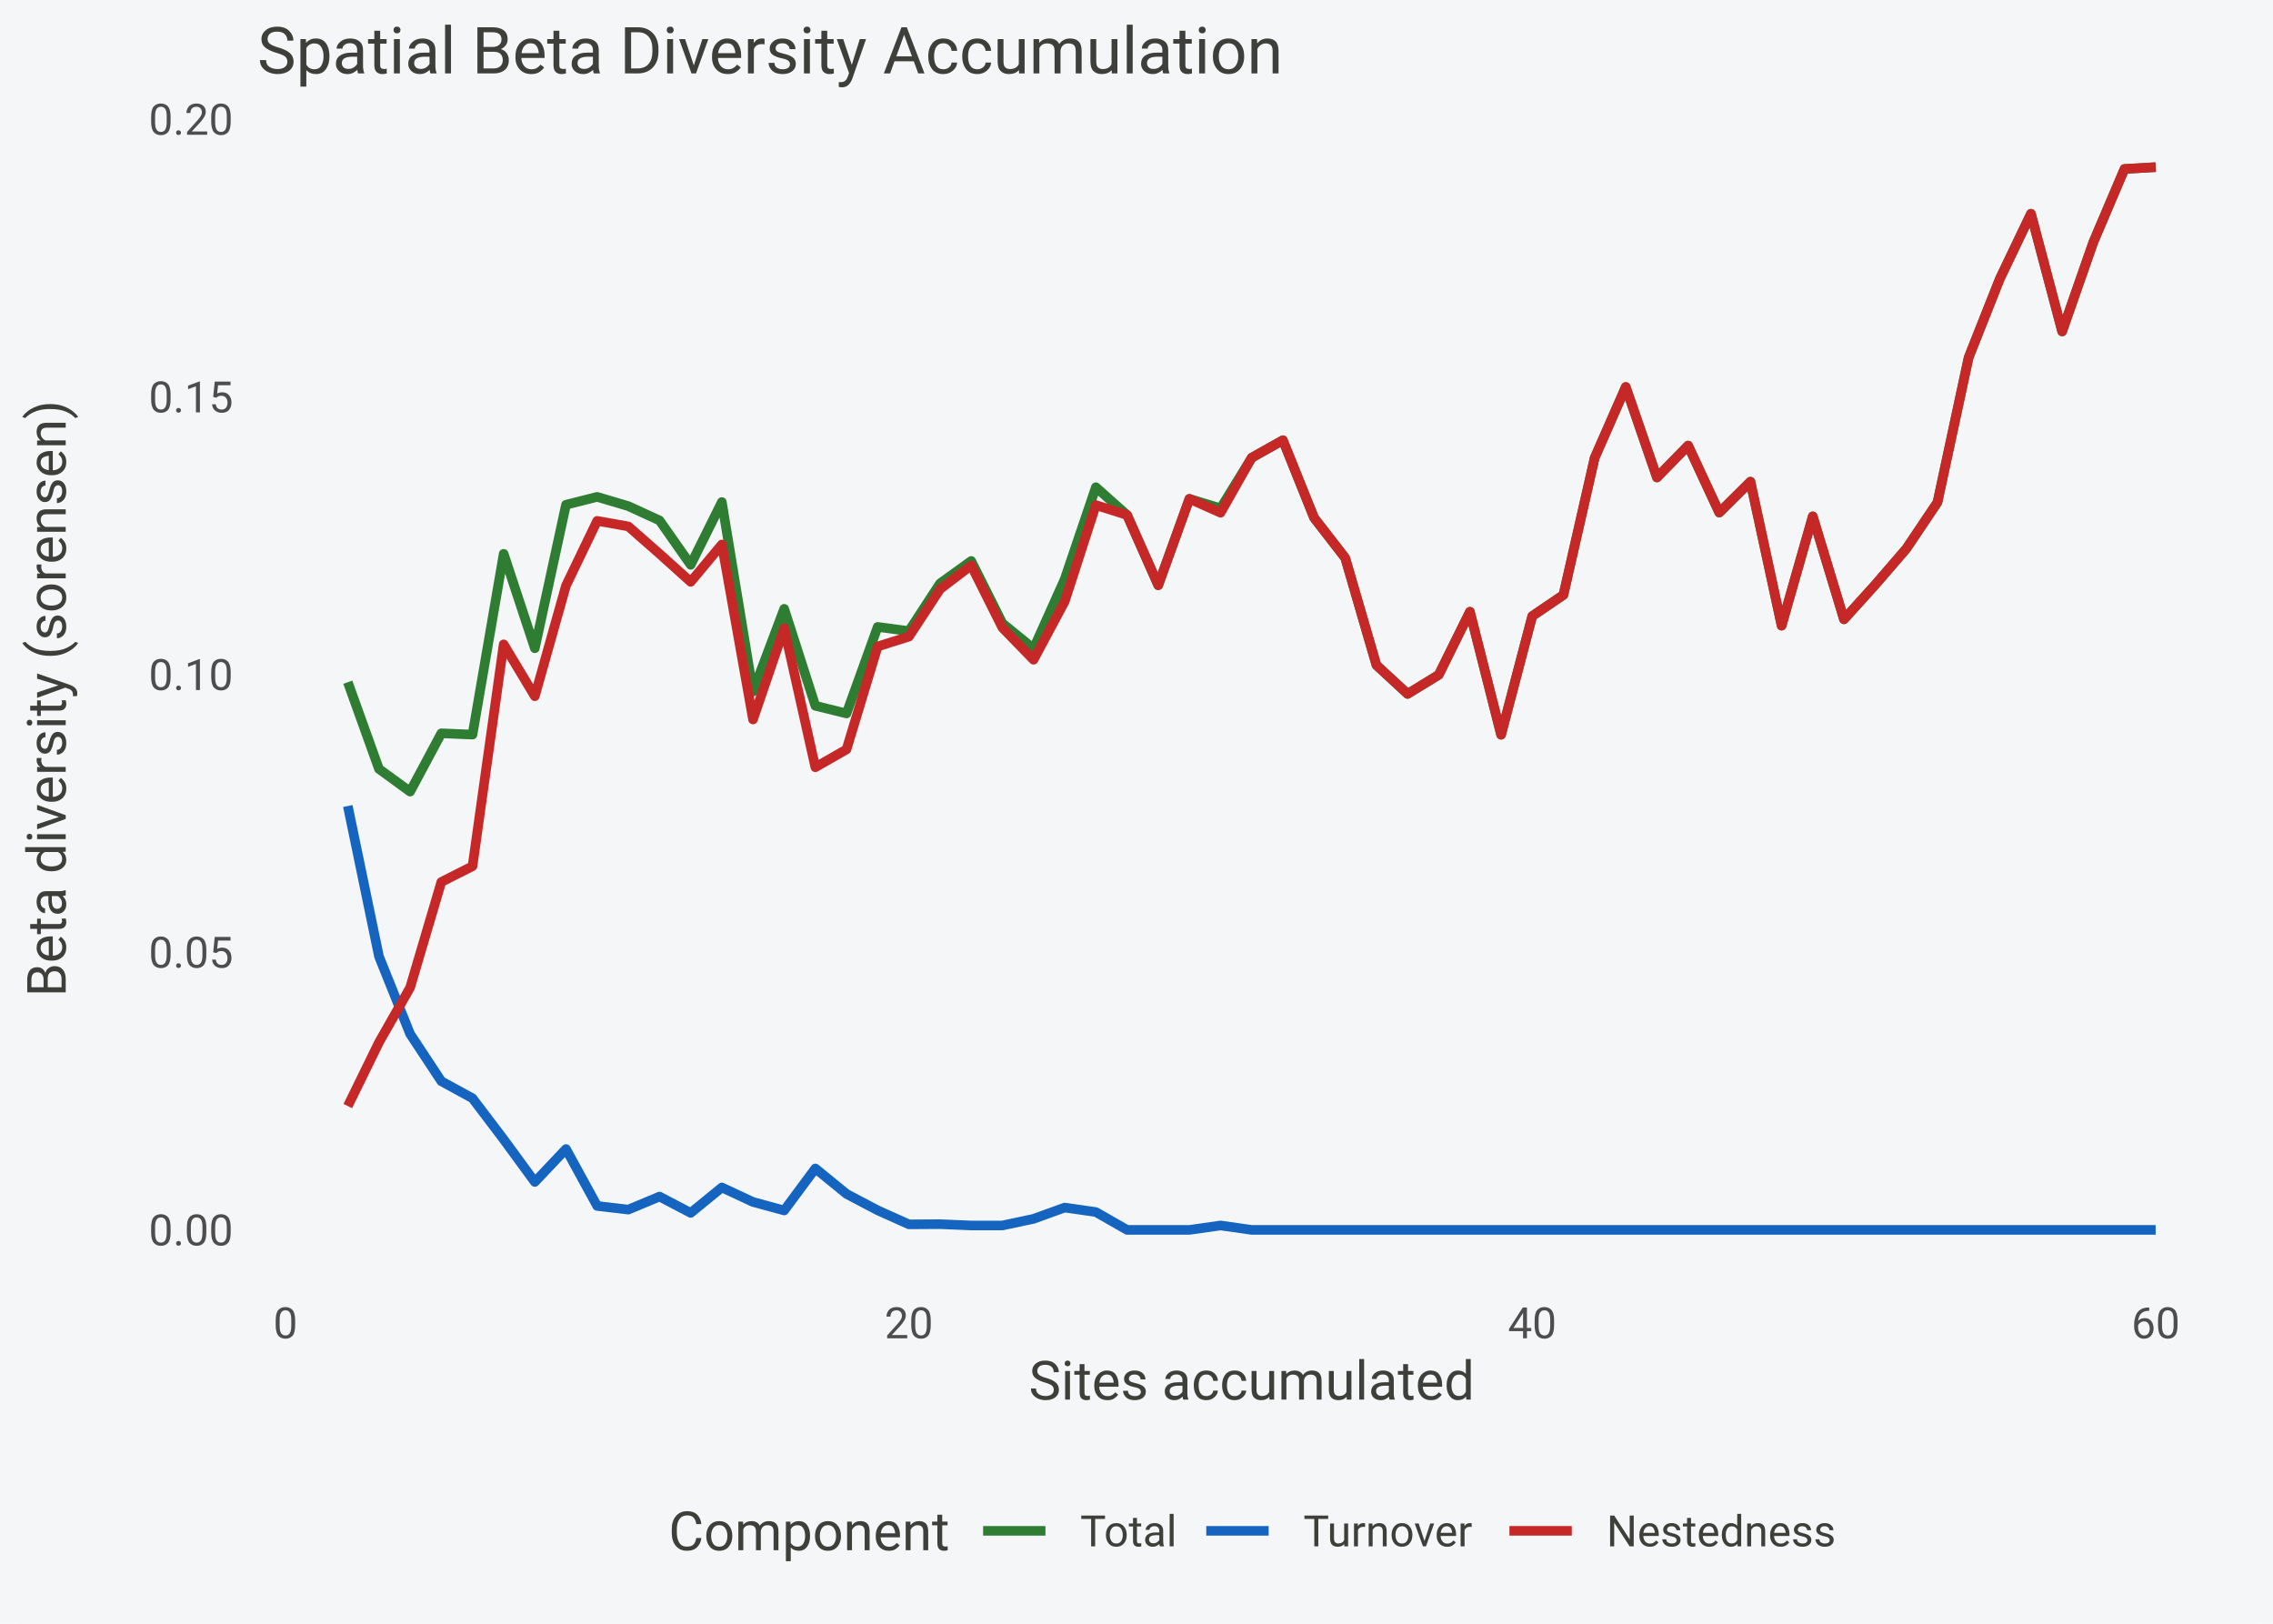
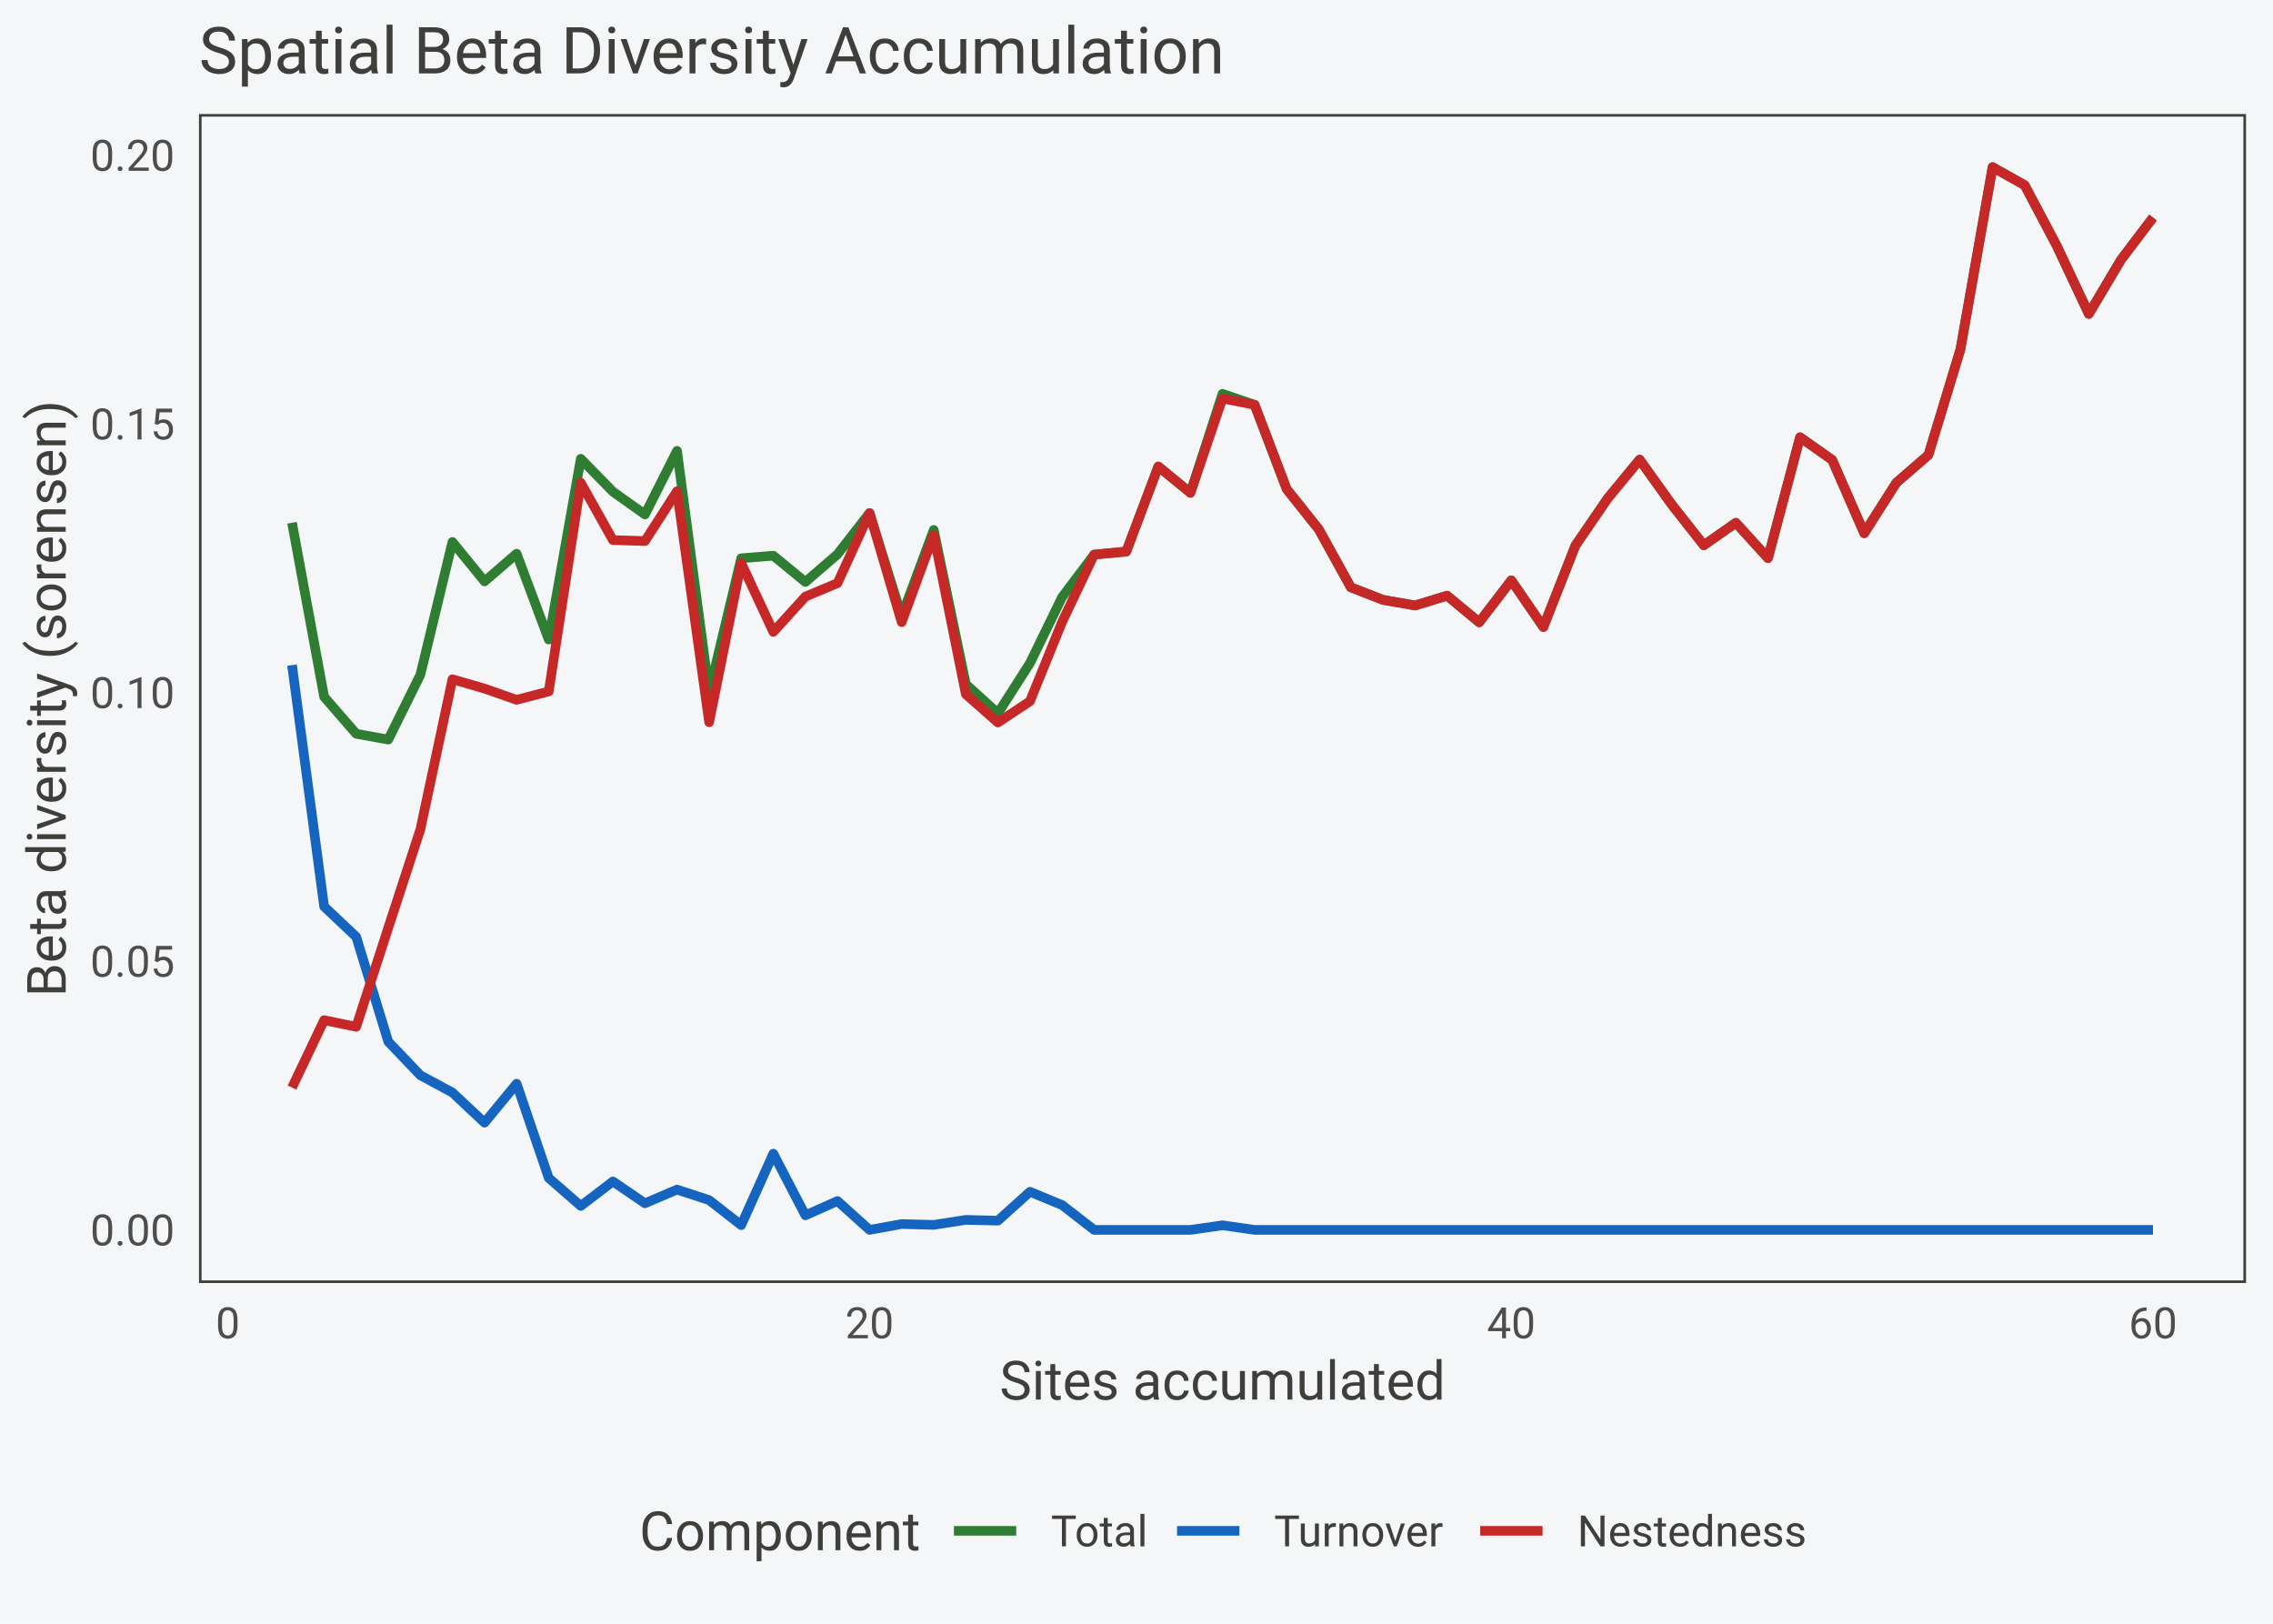
<svg xmlns="http://www.w3.org/2000/svg" width="504.00pt" height="360.00pt" viewBox="0 0 504.00 360.00">
  <g class="svglite">
    <defs>
      <style type="text/css">
    /* theme-aware-processed */
    .svglite line, .svglite polyline, .svglite polygon, .svglite path, .svglite circle {
      fill: none;
      stroke: #3E3F3A;
      stroke-linecap: round;
      stroke-linejoin: round;
      stroke-miterlimit: 10.00;
    }
    .svglite &gt; g &gt; rect {
      fill: none;
      stroke: #3E3F3A;
      stroke-linecap: round;
      stroke-linejoin: round;
      stroke-miterlimit: 10.00;
    }
    .svglite text {
      white-space: pre;
      fill: #3E3F3A;
    }
    .svglite g.glyphgroup path {
      fill: inherit;
      stroke: none;
    }
  </style>
    </defs>
    <rect width="100%" height="100%" style="stroke: none; fill: #F5F6F8;" />
    <defs>
      <clipPath id="cpMC4wMHw1MDQuMDB8MC4wMHwzNjAuMDA=">
        <rect x="0.00" y="0.00" width="504.00" height="360.00" />
      </clipPath>
    </defs>
    <g clip-path="url(#cpMC4wMHw1MDQuMDB8MC4wMHwzNjAuMDA=)">
-       <rect rx="4" x="0.00" y="0.00" width="504.00" height="360.00" style="stroke-width: 1.16; stroke: none; fill: #F5F6F8;" />
-     </g>
+       <rect x="0.00" y="0.00" width="504.00" height="360.00" style="stroke-width: 1.16; stroke: none;" /> fill: #F5F6F8;' /&gt;
+ </g>
    <defs>
-       <clipPath id="cpNTcuMDh8NDk4LjAyfDI1LjI4fDI4NC40Ng==">
-         <rect x="57.08" y="25.28" width="440.94" height="259.18" />
+       <clipPath id="cpNDQuMTJ8NDk4LjAyfDI1LjI4fDI4NC40Ng==">
+         <rect x="44.12" y="25.28" width="453.90" height="259.18" />
      </clipPath>
    </defs>
-     <g clip-path="url(#cpNTcuMDh8NDk4LjAyfDI1LjI4fDI4NC40Ng==)">
-       <polyline points="77.12,151.25 84.03,170.48 90.94,175.51 97.86,162.58 104.77,162.87 111.68,122.79 118.59,143.73 125.50,111.91 132.41,110.16 139.32,112.21 146.24,115.39 153.15,125.23 160.06,111.31 166.97,153.33 173.88,134.98 180.79,156.48 187.70,158.18 194.61,138.99 201.53,139.92 208.44,129.35 215.35,124.37 222.26,138.17 229.17,143.82 236.08,128.41 242.99,108.02 249.91,114.18 256.82,129.75 263.73,110.60 270.64,112.70 277.55,101.48 284.46,97.60 291.37,114.79 298.28,123.70 305.20,147.46 312.11,153.85 319.02,149.61 325.93,135.63 332.84,162.90 339.75,136.60 346.66,131.90 353.58,101.54 360.49,85.80 367.40,105.86 374.31,98.79 381.22,113.64 388.13,106.79 395.04,138.71 401.95,114.48 408.87,137.31 415.78,129.67 422.69,121.66 429.60,111.38 436.51,79.27 443.42,61.84 450.33,47.39 457.25,73.48 464.16,53.70 471.07,37.46 477.98,37.06 " style="stroke-width: 2.13; stroke: #2E7D32; stroke-linecap: butt;" />
-       <polyline points="77.12,178.70 84.03,212.04 90.94,229.24 97.86,239.72 104.77,243.50 111.68,252.61 118.59,262.05 125.50,254.75 132.41,267.37 139.32,268.18 146.24,265.29 153.15,268.91 160.06,263.27 166.97,266.49 173.88,268.37 180.79,259.06 187.70,264.70 194.61,268.34 201.53,271.45 208.44,271.41 215.35,271.70 222.26,271.70 229.17,270.23 236.08,267.73 242.99,268.72 249.91,272.68 256.82,272.68 263.73,272.68 270.64,271.70 277.55,272.68 284.46,272.68 291.37,272.68 298.28,272.68 305.20,272.68 312.11,272.68 319.02,272.68 325.93,272.68 332.84,272.68 339.75,272.68 346.66,272.68 353.58,272.68 360.49,272.68 367.40,272.68 374.31,272.68 381.22,272.68 388.13,272.68 395.04,272.68 401.95,272.68 408.87,272.68 415.78,272.68 422.69,272.68 429.60,272.68 436.51,272.68 443.42,272.68 450.33,272.68 457.25,272.68 464.16,272.68 471.07,272.68 477.98,272.68 " style="stroke-width: 2.13; stroke: #1565C0; stroke-linecap: butt;" />
-       <polyline points="77.12,245.23 84.03,231.12 90.94,218.95 97.86,195.54 104.77,192.05 111.68,142.86 118.59,154.36 125.50,129.84 132.41,115.48 139.32,116.71 146.24,122.78 153.15,129.00 160.06,120.72 166.97,159.52 173.88,139.28 180.79,170.11 187.70,166.15 194.61,143.33 201.53,141.15 208.44,130.62 215.35,125.35 222.26,139.16 229.17,146.27 236.08,133.36 242.99,111.98 249.91,114.18 256.82,129.75 263.73,110.60 270.64,113.68 277.55,101.48 284.46,97.60 291.37,114.79 298.28,123.70 305.20,147.46 312.11,153.85 319.02,149.61 325.93,135.63 332.84,162.90 339.75,136.60 346.66,131.90 353.58,101.54 360.49,85.80 367.40,105.86 374.31,98.79 381.22,113.64 388.13,106.79 395.04,138.71 401.95,114.48 408.87,137.31 415.78,129.67 422.69,121.66 429.60,111.38 436.51,79.27 443.42,61.84 450.33,47.39 457.25,73.48 464.16,53.70 471.07,37.46 477.98,37.06 " style="stroke-width: 2.13; stroke: #C62828; stroke-linecap: butt;" />
+     <g clip-path="url(#cpNDQuMTJ8NDk4LjAyfDI1LjI4fDI4NC40Ng==)">
+       <rect x="44.12" y="25.28" width="453.90" height="259.18" style="stroke-width: 1.16;" />
+       <polyline points="64.75,115.90 71.87,154.49 78.98,162.68 86.09,163.97 93.21,149.61 100.32,120.16 107.44,128.90 114.55,122.76 121.67,141.79 128.78,101.72 135.90,109.00 143.01,114.06 150.12,99.96 157.24,153.53 164.35,123.78 171.47,123.20 178.58,129.03 185.70,122.89 192.81,113.75 199.93,136.65 207.04,117.49 214.16,151.70 221.27,158.15 228.38,147.02 235.50,132.40 242.61,122.96 249.73,122.29 256.84,103.43 263.96,109.26 271.07,87.32 278.19,89.75 285.30,108.43 292.41,117.35 299.53,130.22 306.64,132.99 313.76,134.24 320.87,132.07 327.99,137.97 335.10,128.67 342.22,139.02 349.33,120.94 356.44,110.55 363.56,101.91 370.67,111.84 377.79,120.89 384.90,115.91 392.02,123.74 399.13,96.95 406.25,101.96 413.36,118.22 420.47,107.04 427.59,100.87 434.70,77.43 441.82,37.06 448.93,41.05 456.05,54.49 463.16,69.60 470.28,57.62 477.39,48.23 " style="stroke-width: 2.13; stroke: #2E7D32; stroke-linecap: butt;" />
+       <polyline points="64.75,147.45 71.87,200.99 78.98,207.70 86.09,230.94 93.21,238.40 100.32,242.23 107.44,248.91 114.55,240.27 121.67,261.17 128.78,267.37 135.90,261.94 143.01,266.78 150.12,263.74 157.24,266.08 164.35,271.63 171.47,255.78 178.58,269.45 185.70,266.28 192.81,272.68 199.93,271.38 207.04,271.57 214.16,270.46 221.27,270.63 228.38,264.23 235.50,267.17 242.61,272.68 249.73,272.68 256.84,272.68 263.96,272.68 271.07,271.66 278.19,272.68 285.30,272.68 292.41,272.68 299.53,272.68 306.64,272.68 313.76,272.68 320.87,272.68 327.99,272.68 335.10,272.68 342.22,272.68 349.33,272.68 356.44,272.68 363.56,272.68 370.67,272.68 377.79,272.68 384.90,272.68 392.02,272.68 399.13,272.68 406.25,272.68 413.36,272.68 420.47,272.68 427.59,272.68 434.70,272.68 441.82,272.68 448.93,272.68 456.05,272.68 463.16,272.68 470.28,272.68 477.39,272.68 " style="stroke-width: 2.13; stroke: #1565C0; stroke-linecap: butt;" />
+       <polyline points="64.75,241.13 71.87,226.18 78.98,227.66 86.09,205.72 93.21,183.89 100.32,150.60 107.44,152.67 114.55,155.16 121.67,153.30 128.78,107.03 135.90,119.74 143.01,119.96 150.12,108.90 157.24,160.13 164.35,124.83 171.47,140.10 178.58,132.27 185.70,129.29 192.81,113.75 199.93,137.94 207.04,118.60 214.16,153.92 221.27,160.19 228.38,155.47 235.50,137.91 242.61,122.96 249.73,122.29 256.84,103.43 263.96,109.26 271.07,88.35 278.19,89.75 285.30,108.43 292.41,117.35 299.53,130.22 306.64,132.99 313.76,134.24 320.87,132.07 327.99,137.97 335.10,128.67 342.22,139.02 349.33,120.94 356.44,110.55 363.56,101.91 370.67,111.84 377.79,120.89 384.90,115.91 392.02,123.74 399.13,96.95 406.25,101.96 413.36,118.22 420.47,107.04 427.59,100.87 434.70,77.43 441.82,37.06 448.93,41.05 456.05,54.49 463.16,69.60 470.28,57.62 477.39,48.23 " style="stroke-width: 2.13; stroke: #C62828; stroke-linecap: butt;" />
    </g>
    <g clip-path="url(#cpMC4wMHw1MDQuMDB8MC4wMHwzNjAuMDA=)">
-       <text x="51.70" y="276.12" text-anchor="end" style="font-size: 9.60px;fill: #4D4D4D; font-family: &quot;Roboto&quot;, -apple-system, BlinkMacSystemFont, &quot;Segoe UI&quot;, system-ui, sans-serif;" textLength="18.66px" lengthAdjust="spacingAndGlyphs">0.00</text>
-       <text x="51.70" y="214.55" text-anchor="end" style="font-size: 9.60px;fill: #4D4D4D; font-family: &quot;Roboto&quot;, -apple-system, BlinkMacSystemFont, &quot;Segoe UI&quot;, system-ui, sans-serif;" textLength="18.66px" lengthAdjust="spacingAndGlyphs">0.05</text>
-       <text x="51.70" y="152.99" text-anchor="end" style="font-size: 9.60px;fill: #4D4D4D; font-family: &quot;Roboto&quot;, -apple-system, BlinkMacSystemFont, &quot;Segoe UI&quot;, system-ui, sans-serif;" textLength="18.66px" lengthAdjust="spacingAndGlyphs">0.10</text>
-       <text x="51.70" y="91.43" text-anchor="end" style="font-size: 9.60px;fill: #4D4D4D; font-family: &quot;Roboto&quot;, -apple-system, BlinkMacSystemFont, &quot;Segoe UI&quot;, system-ui, sans-serif;" textLength="18.66px" lengthAdjust="spacingAndGlyphs">0.15</text>
-       <text x="51.70" y="29.87" text-anchor="end" style="font-size: 9.60px;fill: #4D4D4D; font-family: &quot;Roboto&quot;, -apple-system, BlinkMacSystemFont, &quot;Segoe UI&quot;, system-ui, sans-serif;" textLength="18.66px" lengthAdjust="spacingAndGlyphs">0.20</text>
-       <text x="63.30" y="296.71" text-anchor="middle" style="font-size: 9.60px;fill: #4D4D4D; font-family: &quot;Roboto&quot;, -apple-system, BlinkMacSystemFont, &quot;Segoe UI&quot;, system-ui, sans-serif;" textLength="5.33px" lengthAdjust="spacingAndGlyphs">0</text>
-       <text x="201.53" y="296.71" text-anchor="middle" style="font-size: 9.60px;fill: #4D4D4D; font-family: &quot;Roboto&quot;, -apple-system, BlinkMacSystemFont, &quot;Segoe UI&quot;, system-ui, sans-serif;" textLength="10.66px" lengthAdjust="spacingAndGlyphs">20</text>
-       <text x="339.75" y="296.71" text-anchor="middle" style="font-size: 9.60px;fill: #4D4D4D; font-family: &quot;Roboto&quot;, -apple-system, BlinkMacSystemFont, &quot;Segoe UI&quot;, system-ui, sans-serif;" textLength="10.66px" lengthAdjust="spacingAndGlyphs">40</text>
-       <text x="477.98" y="296.71" text-anchor="middle" style="font-size: 9.60px;fill: #4D4D4D; font-family: &quot;Roboto&quot;, -apple-system, BlinkMacSystemFont, &quot;Segoe UI&quot;, system-ui, sans-serif;" textLength="10.66px" lengthAdjust="spacingAndGlyphs">60</text>
-       <text x="277.55" y="310.31" text-anchor="middle" style="font-size: 12.00px; font-family: &quot;Roboto&quot;, -apple-system, BlinkMacSystemFont, &quot;Segoe UI&quot;, system-ui, sans-serif;" textLength="98.03px" lengthAdjust="spacingAndGlyphs">Sites accumulated</text>
+       <text x="38.74" y="276.12" text-anchor="end" style="font-size: 9.60px;fill: #4D4D4D; font-family: &quot;Roboto&quot;, -apple-system, BlinkMacSystemFont, &quot;Segoe UI&quot;, system-ui, sans-serif;" textLength="18.66px" lengthAdjust="spacingAndGlyphs">0.00</text>
+       <text x="38.74" y="216.55" text-anchor="end" style="font-size: 9.60px;fill: #4D4D4D; font-family: &quot;Roboto&quot;, -apple-system, BlinkMacSystemFont, &quot;Segoe UI&quot;, system-ui, sans-serif;" textLength="18.66px" lengthAdjust="spacingAndGlyphs">0.05</text>
+       <text x="38.74" y="156.99" text-anchor="end" style="font-size: 9.60px;fill: #4D4D4D; font-family: &quot;Roboto&quot;, -apple-system, BlinkMacSystemFont, &quot;Segoe UI&quot;, system-ui, sans-serif;" textLength="18.66px" lengthAdjust="spacingAndGlyphs">0.10</text>
+       <text x="38.74" y="97.43" text-anchor="end" style="font-size: 9.60px;fill: #4D4D4D; font-family: &quot;Roboto&quot;, -apple-system, BlinkMacSystemFont, &quot;Segoe UI&quot;, system-ui, sans-serif;" textLength="18.66px" lengthAdjust="spacingAndGlyphs">0.15</text>
+       <text x="38.74" y="37.87" text-anchor="end" style="font-size: 9.60px;fill: #4D4D4D; font-family: &quot;Roboto&quot;, -apple-system, BlinkMacSystemFont, &quot;Segoe UI&quot;, system-ui, sans-serif;" textLength="18.66px" lengthAdjust="spacingAndGlyphs">0.20</text>
+       <text x="50.52" y="296.71" text-anchor="middle" style="font-size: 9.60px;fill: #4D4D4D; font-family: &quot;Roboto&quot;, -apple-system, BlinkMacSystemFont, &quot;Segoe UI&quot;, system-ui, sans-serif;" textLength="5.33px" lengthAdjust="spacingAndGlyphs">0</text>
+       <text x="192.81" y="296.71" text-anchor="middle" style="font-size: 9.60px;fill: #4D4D4D; font-family: &quot;Roboto&quot;, -apple-system, BlinkMacSystemFont, &quot;Segoe UI&quot;, system-ui, sans-serif;" textLength="10.66px" lengthAdjust="spacingAndGlyphs">20</text>
+       <text x="335.10" y="296.71" text-anchor="middle" style="font-size: 9.60px;fill: #4D4D4D; font-family: &quot;Roboto&quot;, -apple-system, BlinkMacSystemFont, &quot;Segoe UI&quot;, system-ui, sans-serif;" textLength="10.66px" lengthAdjust="spacingAndGlyphs">40</text>
+       <text x="477.39" y="296.71" text-anchor="middle" style="font-size: 9.60px;fill: #4D4D4D; font-family: &quot;Roboto&quot;, -apple-system, BlinkMacSystemFont, &quot;Segoe UI&quot;, system-ui, sans-serif;" textLength="10.66px" lengthAdjust="spacingAndGlyphs">60</text>
+       <text x="271.07" y="310.31" text-anchor="middle" style="font-size: 12.00px; font-family: &quot;Roboto&quot;, -apple-system, BlinkMacSystemFont, &quot;Segoe UI&quot;, system-ui, sans-serif;" textLength="98.03px" lengthAdjust="spacingAndGlyphs">Sites accumulated</text>
      <text transform="translate(14.57,154.87) rotate(-90)" text-anchor="middle" style="font-size: 12.00px; font-family: &quot;Roboto&quot;, -apple-system, BlinkMacSystemFont, &quot;Segoe UI&quot;, system-ui, sans-serif;" textLength="132.70px" lengthAdjust="spacingAndGlyphs">Beta diversity (sorensen)</text>
-       <text transform="translate(27.53,154.87) rotate(-90)" text-anchor="middle" style="font-size: 12.00px; font-family: &quot;Roboto&quot;, -apple-system, BlinkMacSystemFont, &quot;Segoe UI&quot;, system-ui, sans-serif;" textLength="0.00px" lengthAdjust="spacingAndGlyphs" />
-       <text x="148.25" y="343.70" style="font-size: 12.00px; font-family: &quot;Roboto&quot;, -apple-system, BlinkMacSystemFont, &quot;Segoe UI&quot;, system-ui, sans-serif;" textLength="62.03px" lengthAdjust="spacingAndGlyphs">Component</text>
-       <line x1="217.99" y1="339.40" x2="231.81" y2="339.40" style="stroke-width: 2.13; stroke: #2E7D32; stroke-linecap: butt;" />
-       <line x1="267.47" y1="339.40" x2="281.30" y2="339.40" style="stroke-width: 2.13; stroke: #1565C0; stroke-linecap: butt;" />
-       <line x1="334.69" y1="339.40" x2="348.52" y2="339.40" style="stroke-width: 2.13; stroke: #C62828; stroke-linecap: butt;" />
-       <text x="239.52" y="342.84" style="font-size: 9.60px; font-family: &quot;Roboto&quot;, -apple-system, BlinkMacSystemFont, &quot;Segoe UI&quot;, system-ui, sans-serif;" textLength="20.25px" lengthAdjust="spacingAndGlyphs">Total</text>
-       <text x="289.00" y="342.84" style="font-size: 9.60px; font-family: &quot;Roboto&quot;, -apple-system, BlinkMacSystemFont, &quot;Segoe UI&quot;, system-ui, sans-serif;" textLength="37.98px" lengthAdjust="spacingAndGlyphs">Turnover</text>
-       <text x="356.22" y="342.84" style="font-size: 9.60px; font-family: &quot;Roboto&quot;, -apple-system, BlinkMacSystemFont, &quot;Segoe UI&quot;, system-ui, sans-serif;" textLength="50.62px" lengthAdjust="spacingAndGlyphs">Nestedness</text>
-       <text x="57.08" y="16.28" style="font-size: 14.40px; font-family: &quot;Roboto&quot;, -apple-system, BlinkMacSystemFont, &quot;Segoe UI&quot;, system-ui, sans-serif;" textLength="226.39px" lengthAdjust="spacingAndGlyphs">Spatial Beta Diversity Accumulation</text>
+       <text x="141.77" y="343.70" style="font-size: 12.00px; font-family: &quot;Roboto&quot;, -apple-system, BlinkMacSystemFont, &quot;Segoe UI&quot;, system-ui, sans-serif;" textLength="62.03px" lengthAdjust="spacingAndGlyphs">Component</text>
+       <line x1="211.51" y1="339.40" x2="225.33" y2="339.40" style="stroke-width: 2.13; stroke: #2E7D32; stroke-linecap: butt;" />
+       <line x1="260.99" y1="339.40" x2="274.82" y2="339.40" style="stroke-width: 2.13; stroke: #1565C0; stroke-linecap: butt;" />
+       <line x1="328.21" y1="339.40" x2="342.04" y2="339.40" style="stroke-width: 2.13; stroke: #C62828; stroke-linecap: butt;" />
+       <text x="233.04" y="342.84" style="font-size: 9.60px; font-family: &quot;Roboto&quot;, -apple-system, BlinkMacSystemFont, &quot;Segoe UI&quot;, system-ui, sans-serif;" textLength="20.25px" lengthAdjust="spacingAndGlyphs">Total</text>
+       <text x="282.52" y="342.84" style="font-size: 9.60px; font-family: &quot;Roboto&quot;, -apple-system, BlinkMacSystemFont, &quot;Segoe UI&quot;, system-ui, sans-serif;" textLength="37.98px" lengthAdjust="spacingAndGlyphs">Turnover</text>
+       <text x="349.74" y="342.84" style="font-size: 9.60px; font-family: &quot;Roboto&quot;, -apple-system, BlinkMacSystemFont, &quot;Segoe UI&quot;, system-ui, sans-serif;" textLength="50.62px" lengthAdjust="spacingAndGlyphs">Nestedness</text>
+       <text x="44.12" y="16.28" style="font-size: 14.40px; font-family: &quot;Roboto&quot;, -apple-system, BlinkMacSystemFont, &quot;Segoe UI&quot;, system-ui, sans-serif;" textLength="226.39px" lengthAdjust="spacingAndGlyphs">Spatial Beta Diversity Accumulation</text>
    </g>
  </g>
</svg>
